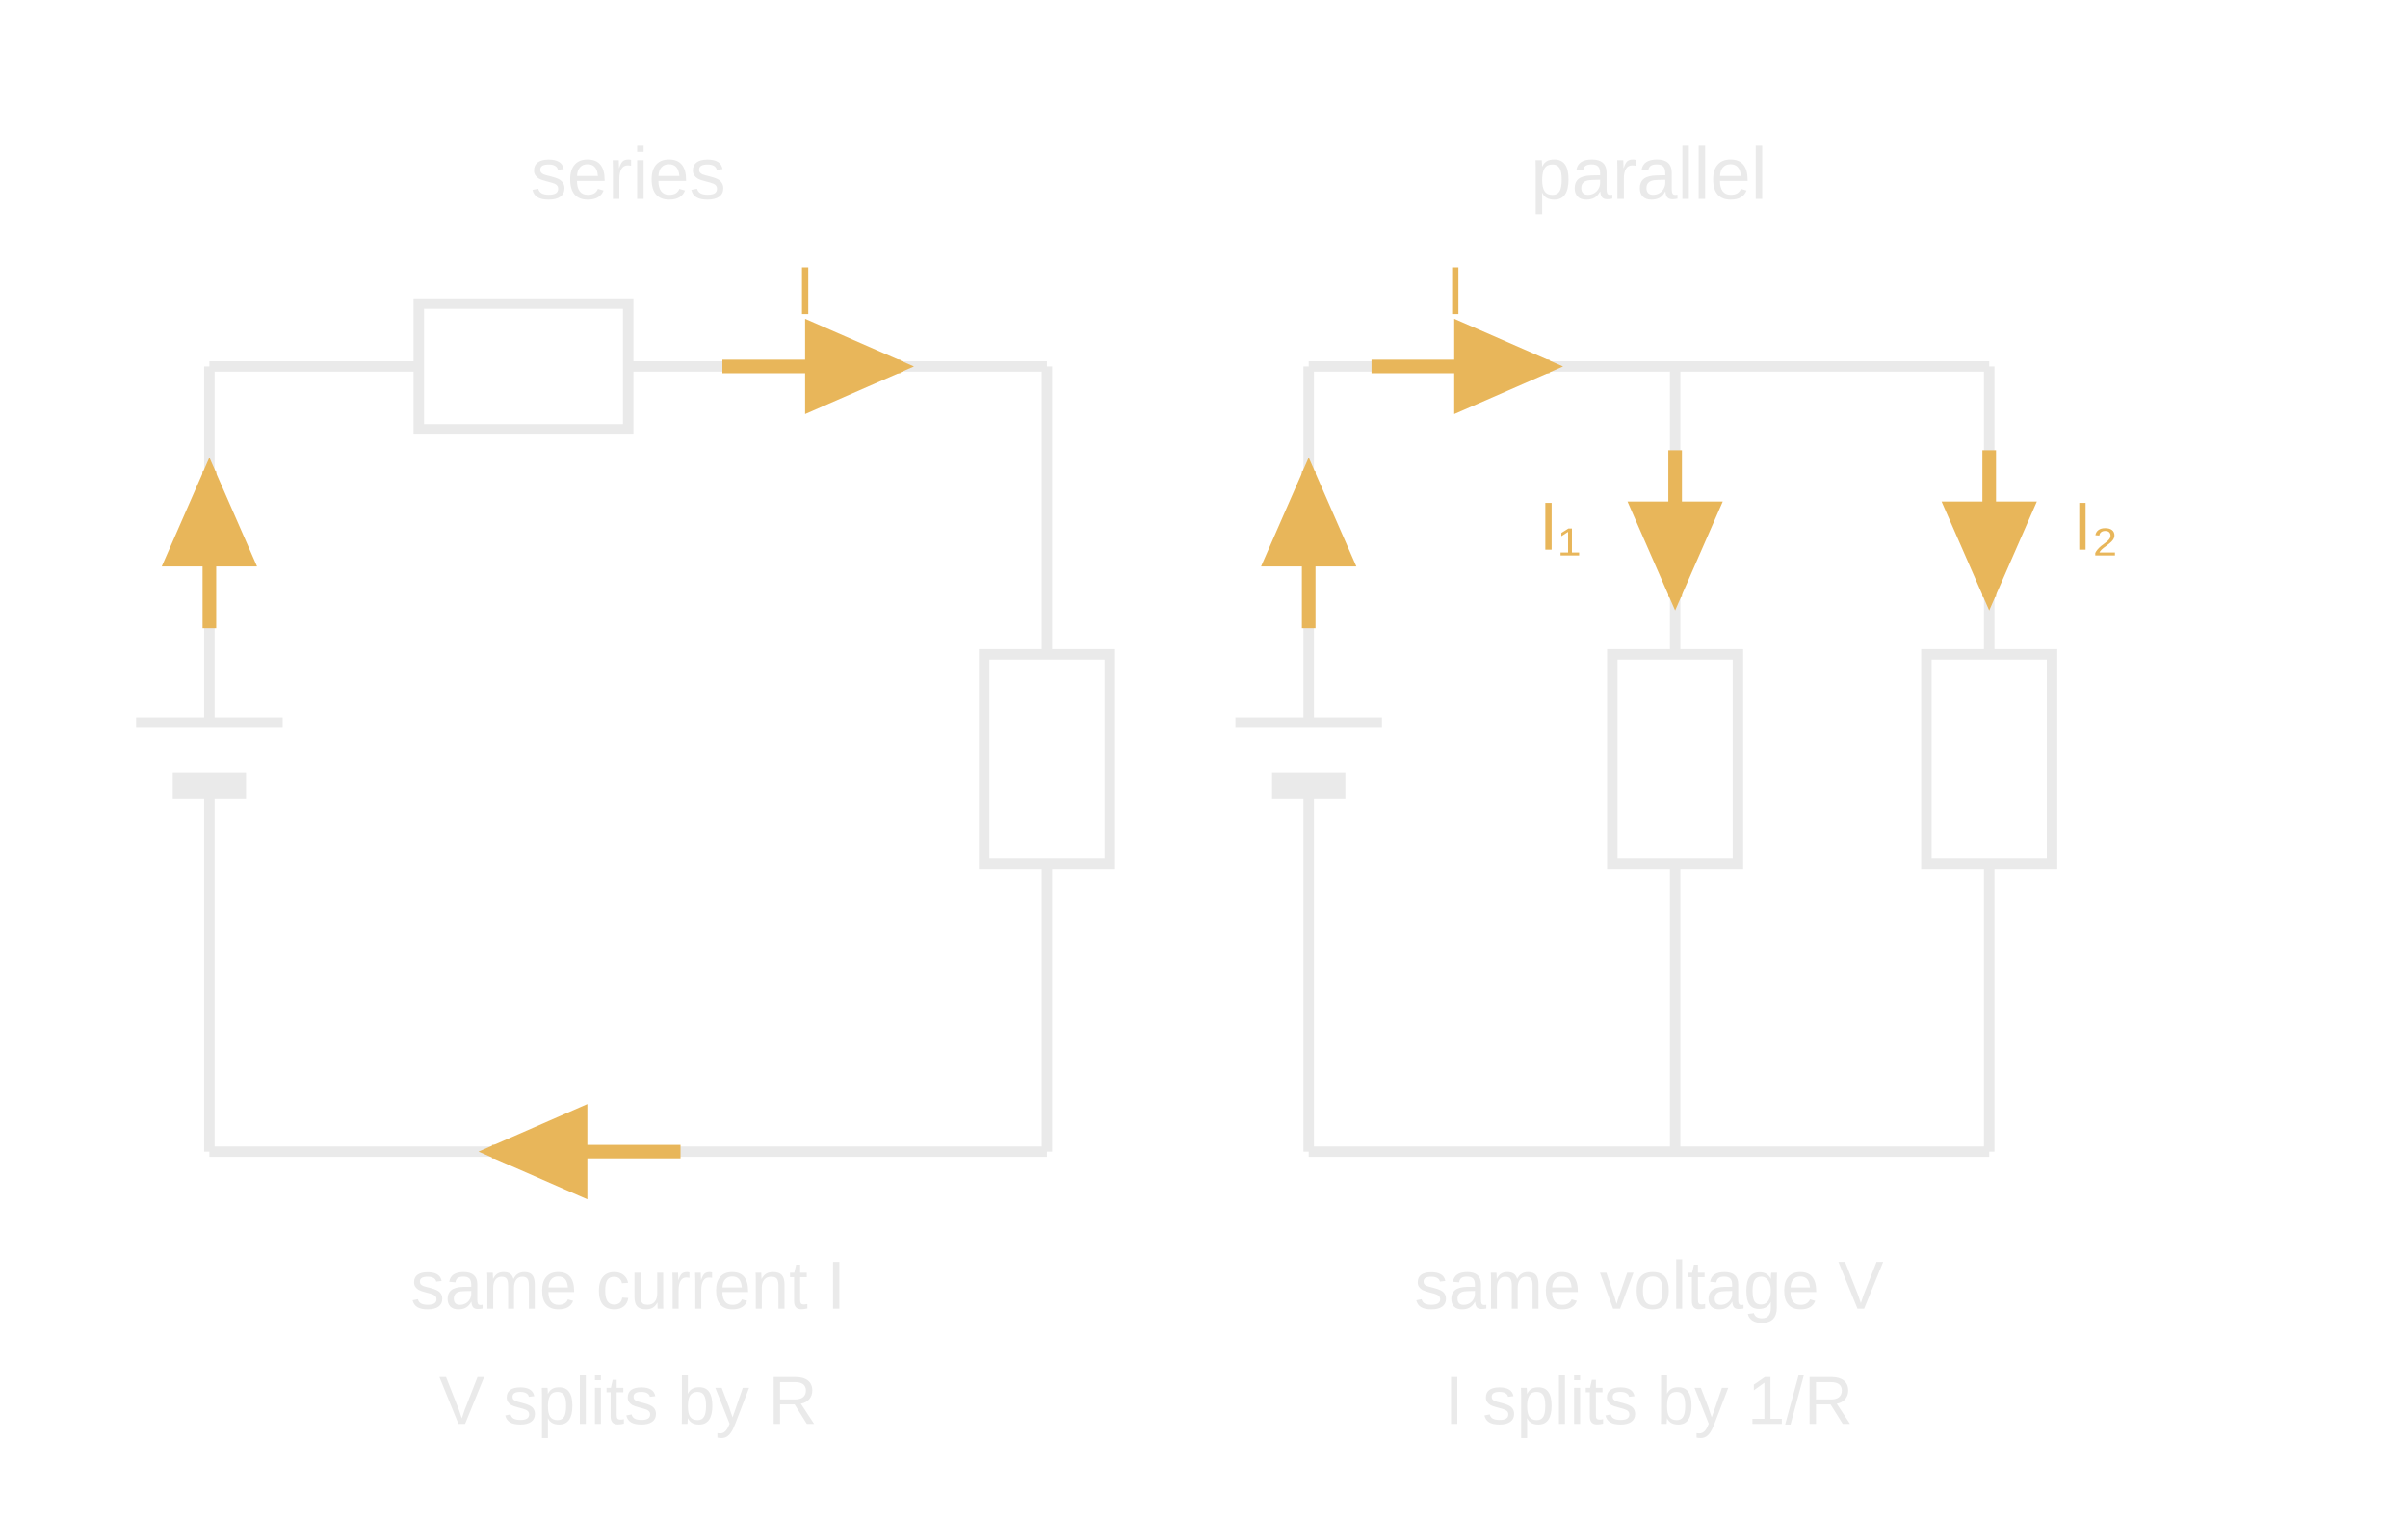
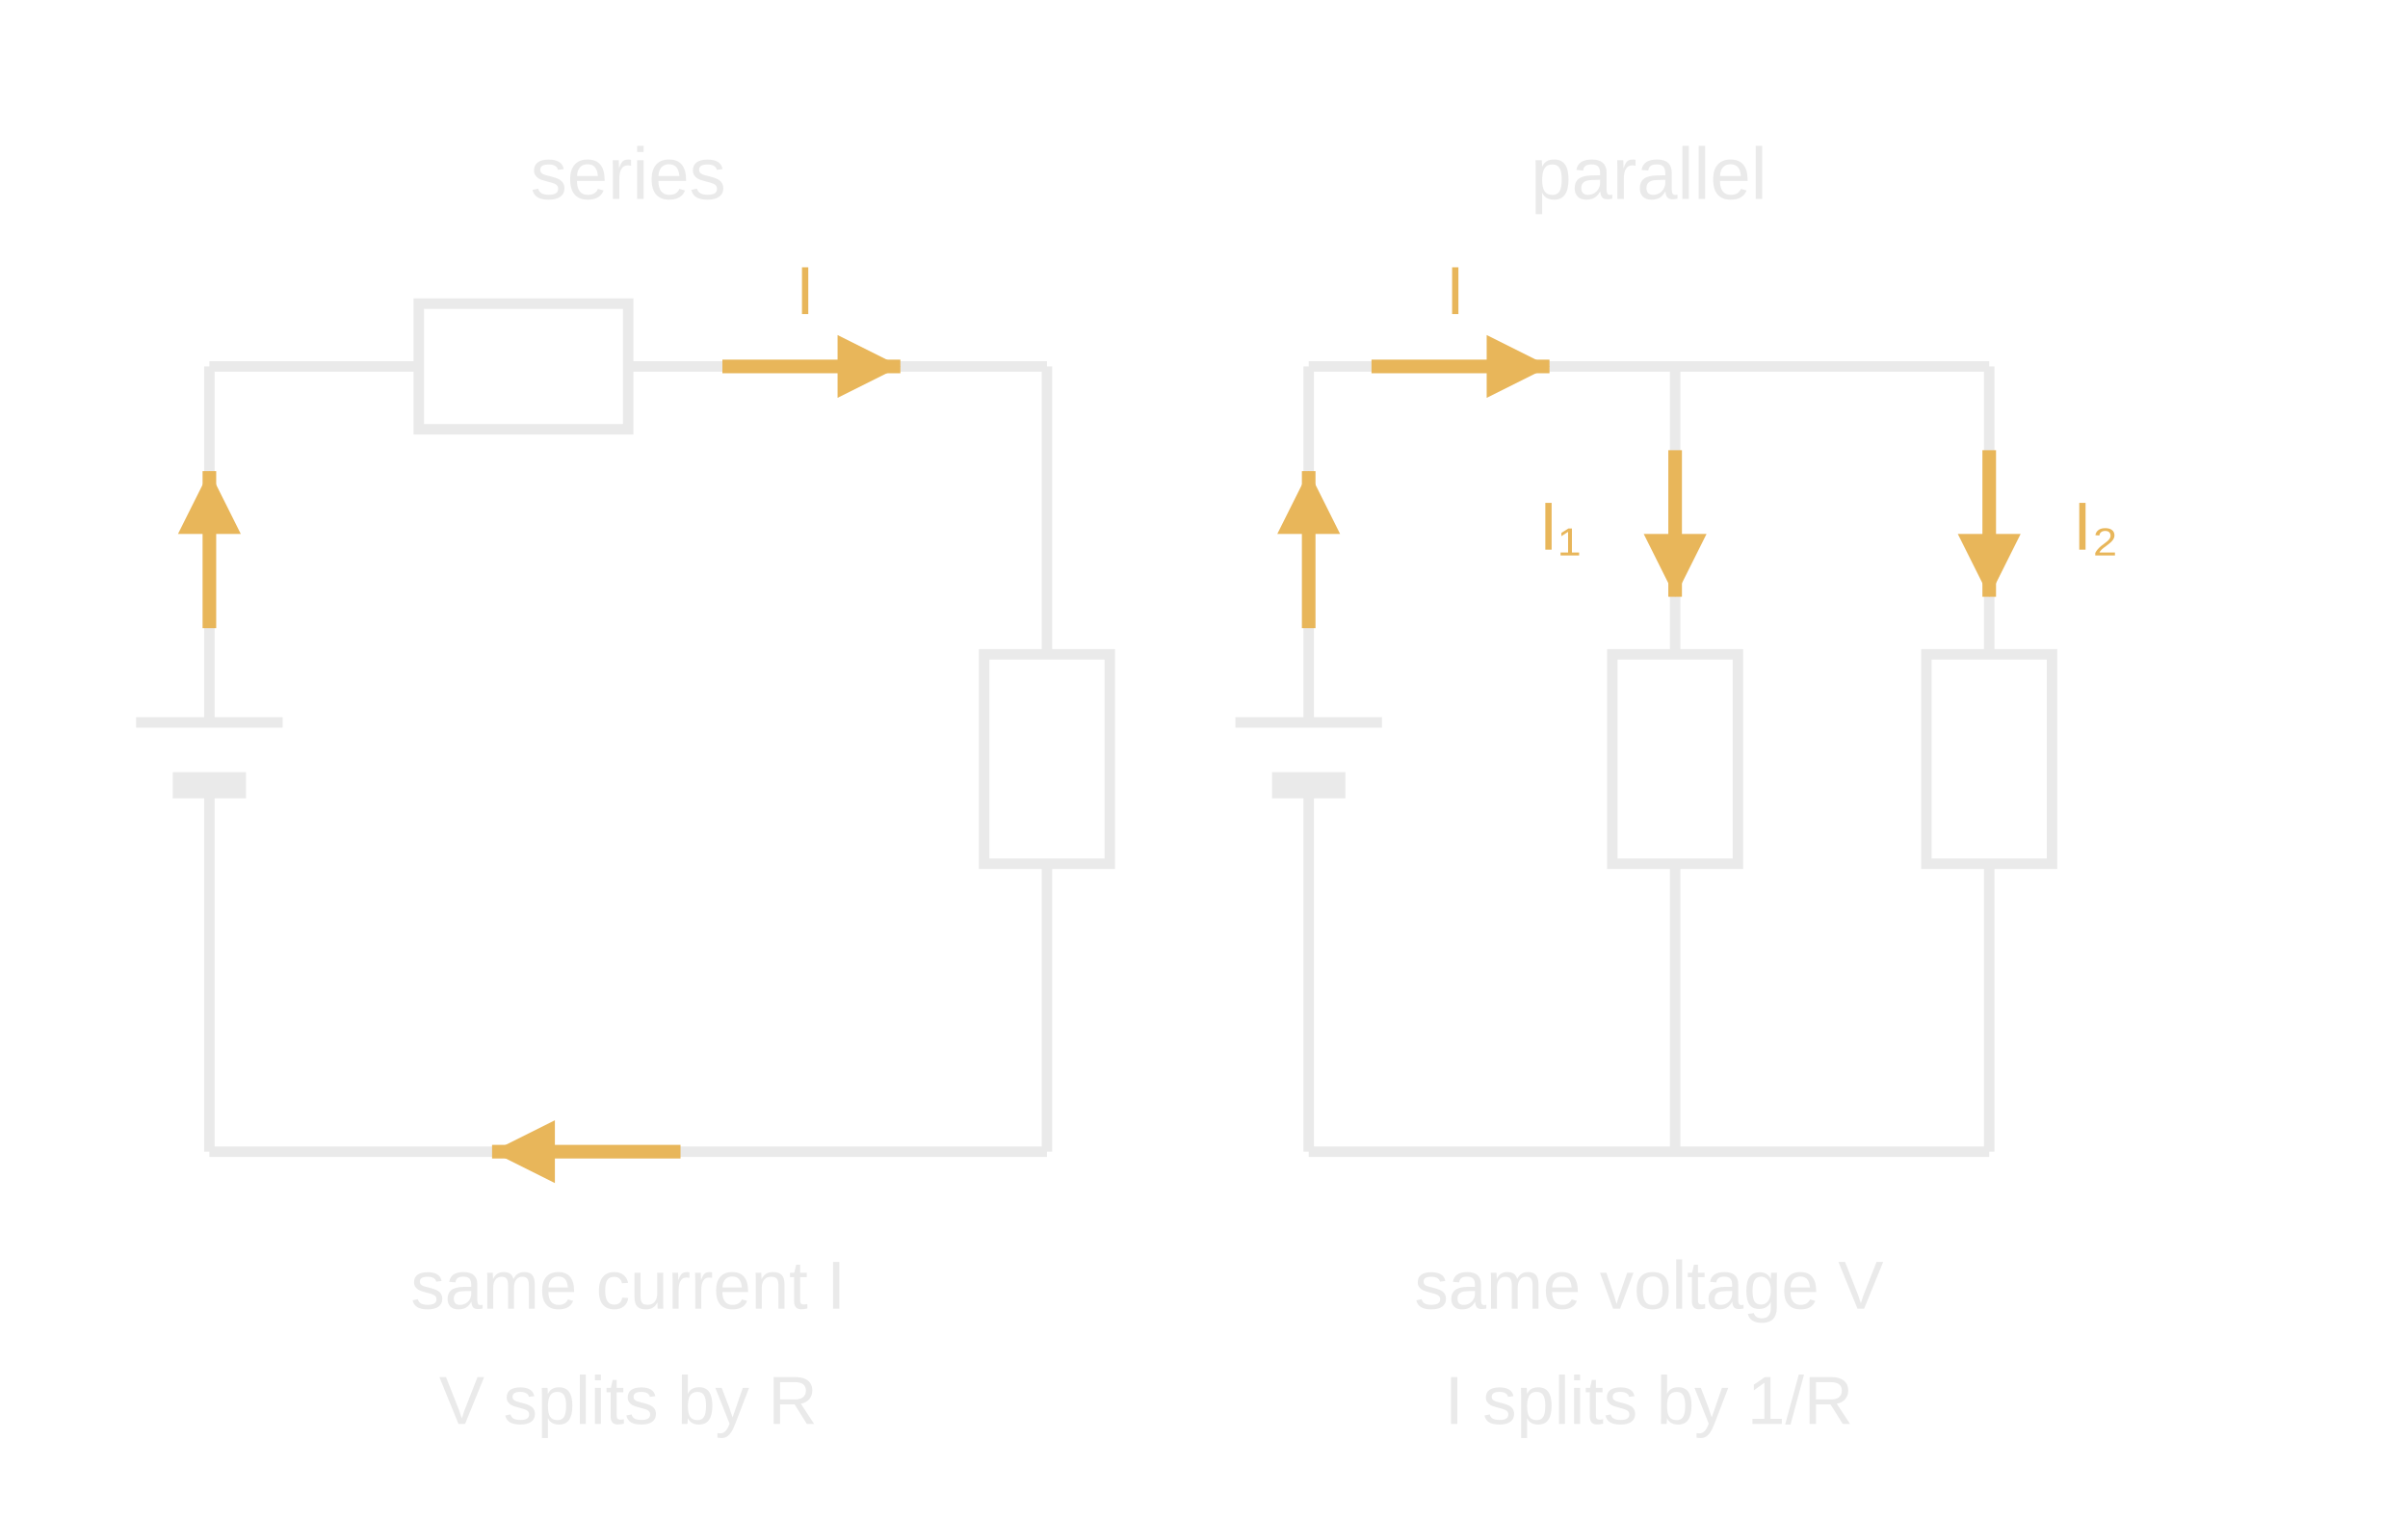
<svg xmlns="http://www.w3.org/2000/svg" viewBox="0 0 460 290" font-family="Segoe UI, Arial, sans-serif">
  <style>
    text { fill:#EAEAEA; font-size:13px; }
    .wire { fill:none; stroke:#EAEAEA; stroke-width:2; }
    .res  { fill:none; stroke:#EAEAEA; stroke-width:2; }
    .plate{ stroke:#EAEAEA; }
    .cur  { fill:none; stroke:#E8B65A; stroke-width:2.6; }
    .curl { fill:#E8B65A; font-size:13px; }
    .head { fill:#EAEAEA; font-size:14px; }
    .note { fill:#EAEAEA; font-size:13px; }
  </style>
  <defs>
-     <marker id="c5" markerWidth="9" markerHeight="9" refX="7" refY="3.5" orient="auto">
-       <path d="M0,0 L8,3.5 L0,7 Z" fill="#E8B65A" />
+     <marker id="c5" markerUnits="userSpaceOnUse" markerWidth="14" markerHeight="12" refX="12" refY="6" orient="auto">
+       <path d="M0,0 L12,6 L0,12 Z" fill="#E8B65A" />
    </marker>
  </defs>
  <text class="head" x="120" y="38" text-anchor="middle">series</text>
  <path class="wire" d="M40,70 L40,138 M40,150 L40,220 M40,220 L200,220" />
  <line class="plate" x1="26" y1="138" x2="54" y2="138" stroke-width="2" />
  <line class="plate" x1="33" y1="150" x2="47" y2="150" stroke-width="5" />
  <path class="wire" d="M40,70 L80,70 M120,70 L200,70" />
  <rect class="res" x="80" y="58" width="40" height="24" />
  <path class="wire" d="M200,70 L200,125 M200,165 L200,220" />
  <rect class="res" x="188" y="125" width="24" height="40" />
  <path class="cur" d="M138,70 L172,70" marker-end="url(#c5)" />
  <path class="cur" d="M130,220 L94,220" marker-end="url(#c5)" />
  <path class="cur" d="M40,120 L40,90" marker-end="url(#c5)" />
  <text class="curl" x="152" y="60">I</text>
  <text class="note" x="120" y="250" text-anchor="middle">same current I</text>
  <text class="note" x="120" y="272" text-anchor="middle">V splits by R</text>
  <text class="head" x="315" y="38" text-anchor="middle">parallel</text>
  <path class="wire" d="M250,70 L250,138 M250,150 L250,220" />
  <line class="plate" x1="236" y1="138" x2="264" y2="138" stroke-width="2" />
  <line class="plate" x1="243" y1="150" x2="257" y2="150" stroke-width="5" />
  <path class="wire" d="M250,70 L380,70 M250,220 L380,220" />
  <path class="wire" d="M320,70 L320,125 M320,165 L320,220" />
  <rect class="res" x="308" y="125" width="24" height="40" />
  <path class="wire" d="M380,70 L380,125 M380,165 L380,220" />
  <rect class="res" x="368" y="125" width="24" height="40" />
  <path class="cur" d="M262,70 L296,70" marker-end="url(#c5)" />
  <path class="cur" d="M320,86 L320,114" marker-end="url(#c5)" />
  <path class="cur" d="M380,86 L380,114" marker-end="url(#c5)" />
  <path class="cur" d="M250,120 L250,90" marker-end="url(#c5)" />
  <text class="curl" x="278" y="60" text-anchor="middle">I</text>
  <text class="curl" x="302" y="105" text-anchor="end">I₁</text>
  <text class="curl" x="396" y="105">I₂</text>
  <text class="note" x="315" y="250" text-anchor="middle">same voltage V</text>
  <text class="note" x="315" y="272" text-anchor="middle">I splits by 1/R</text>
</svg>
